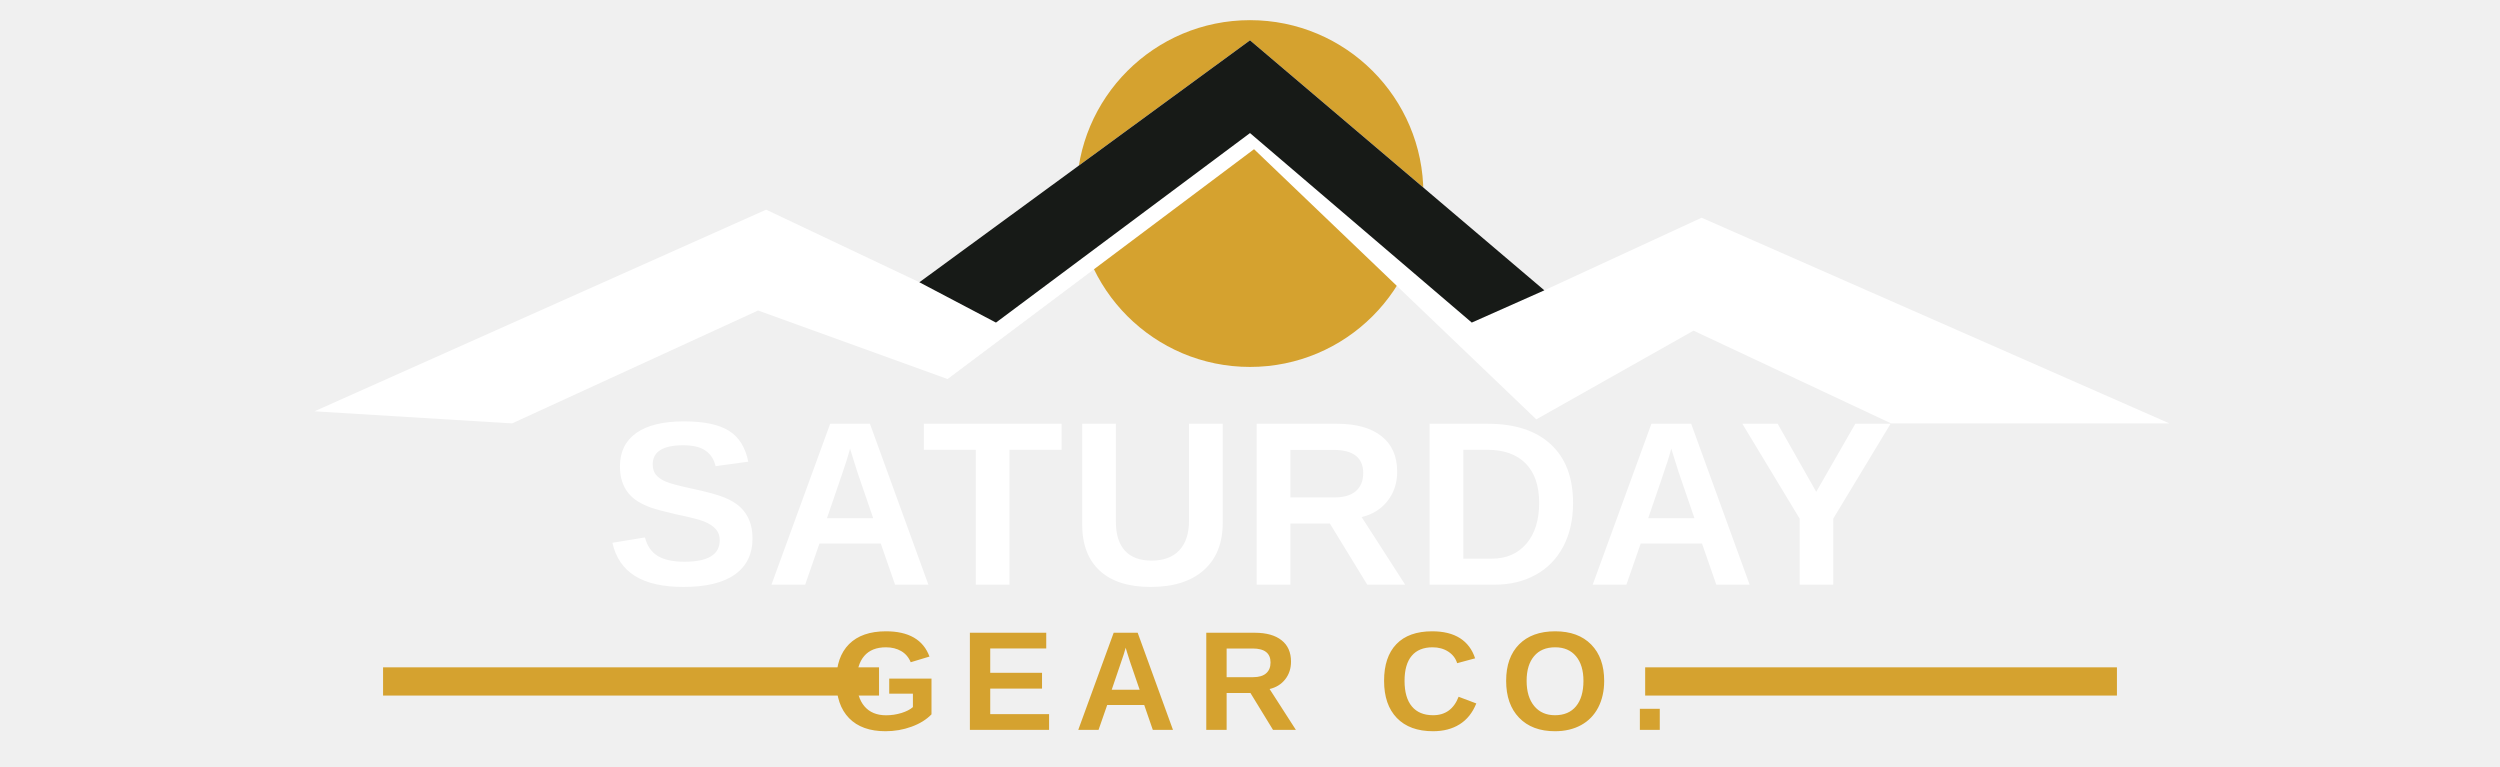
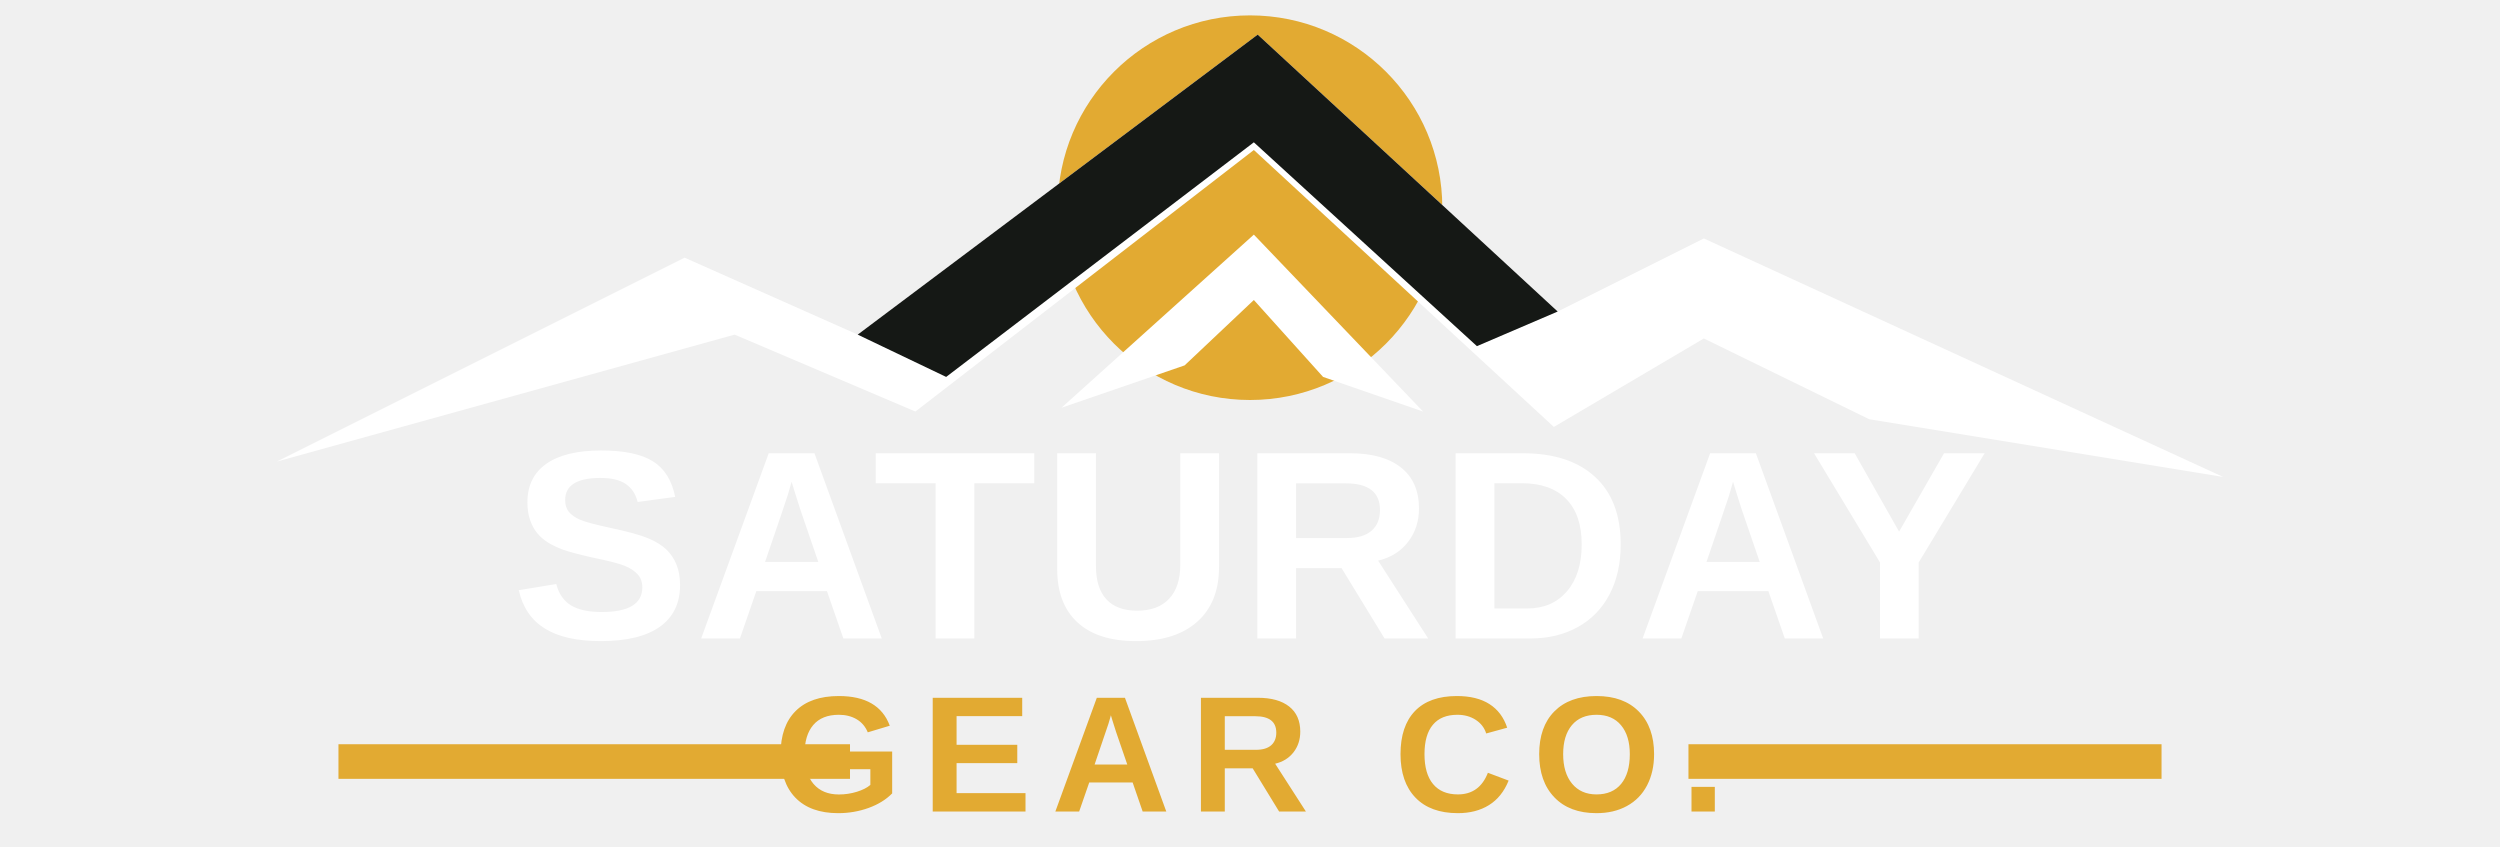
- <svg xmlns="http://www.w3.org/2000/svg" viewBox="0 0 620 190" role="img" aria-labelledby="title">
-   <circle cx="310" cy="48" r="43" fill="#d5a22f" />
-   <path d="M78 102 190 52l38 18 82-60 73 62 39-18 116 51h-69l-49-23-39 22-70-67-76 57-47-17-61 28z" fill="#fff" />
-   <path d="m228 70 82-60 73 62-18 8-55-47-63 47z" fill="#171a17" />
-   <text x="310" y="145" text-anchor="middle" font-family="Arial Black,Impact,Arial,sans-serif" font-size="58" font-weight="900" letter-spacing="1" fill="#fff">SATURDAY</text>
-   <line x1="95" y1="169" x2="218" y2="169" stroke="#d5a22f" stroke-width="7" />
-   <text x="310" y="181" text-anchor="middle" font-family="Arial Black,Impact,Arial,sans-serif" font-size="35" font-weight="900" letter-spacing="5" fill="#d5a22f">GEAR CO.</text>
-   <line x1="408" y1="169" x2="525" y2="169" stroke="#d5a22f" stroke-width="7" />
+ <svg xmlns="http://www.w3.org/2000/svg" viewBox="0 0 650 220" role="img" aria-labelledby="title">
+   <circle cx="325" cy="54" r="50" fill="#e2aa32" />
+   <path d="M72 120 178 67l45 20 104-78 78 72 38-19 135 62-92-15-43-21-39 23-78-72-88 68-47-20-119 33z" fill="#fff" />
+   <path d="m223 87 104-78 78 72-21 9-58-53-80 61z" fill="#151815" />
+   <path d="M276 106 326 61l44 46-26-9-18-20-18 17z" fill="#fff" />
+   <text x="325" y="166" text-anchor="middle" font-family="Arial Black,Impact,Arial,sans-serif" font-size="70" font-weight="900" letter-spacing="1" fill="#fff">SATURDAY</text>
+   <line x1="88" y1="198" x2="221" y2="198" stroke="#e2aa32" stroke-width="9" />
+   <text x="325" y="211" text-anchor="middle" font-family="Arial Black,Impact,Arial,sans-serif" font-size="43" font-weight="900" letter-spacing="5" fill="#e2aa32">GEAR CO.</text>
+   <line x1="439" y1="198" x2="562" y2="198" stroke="#e2aa32" stroke-width="9" />
</svg>
